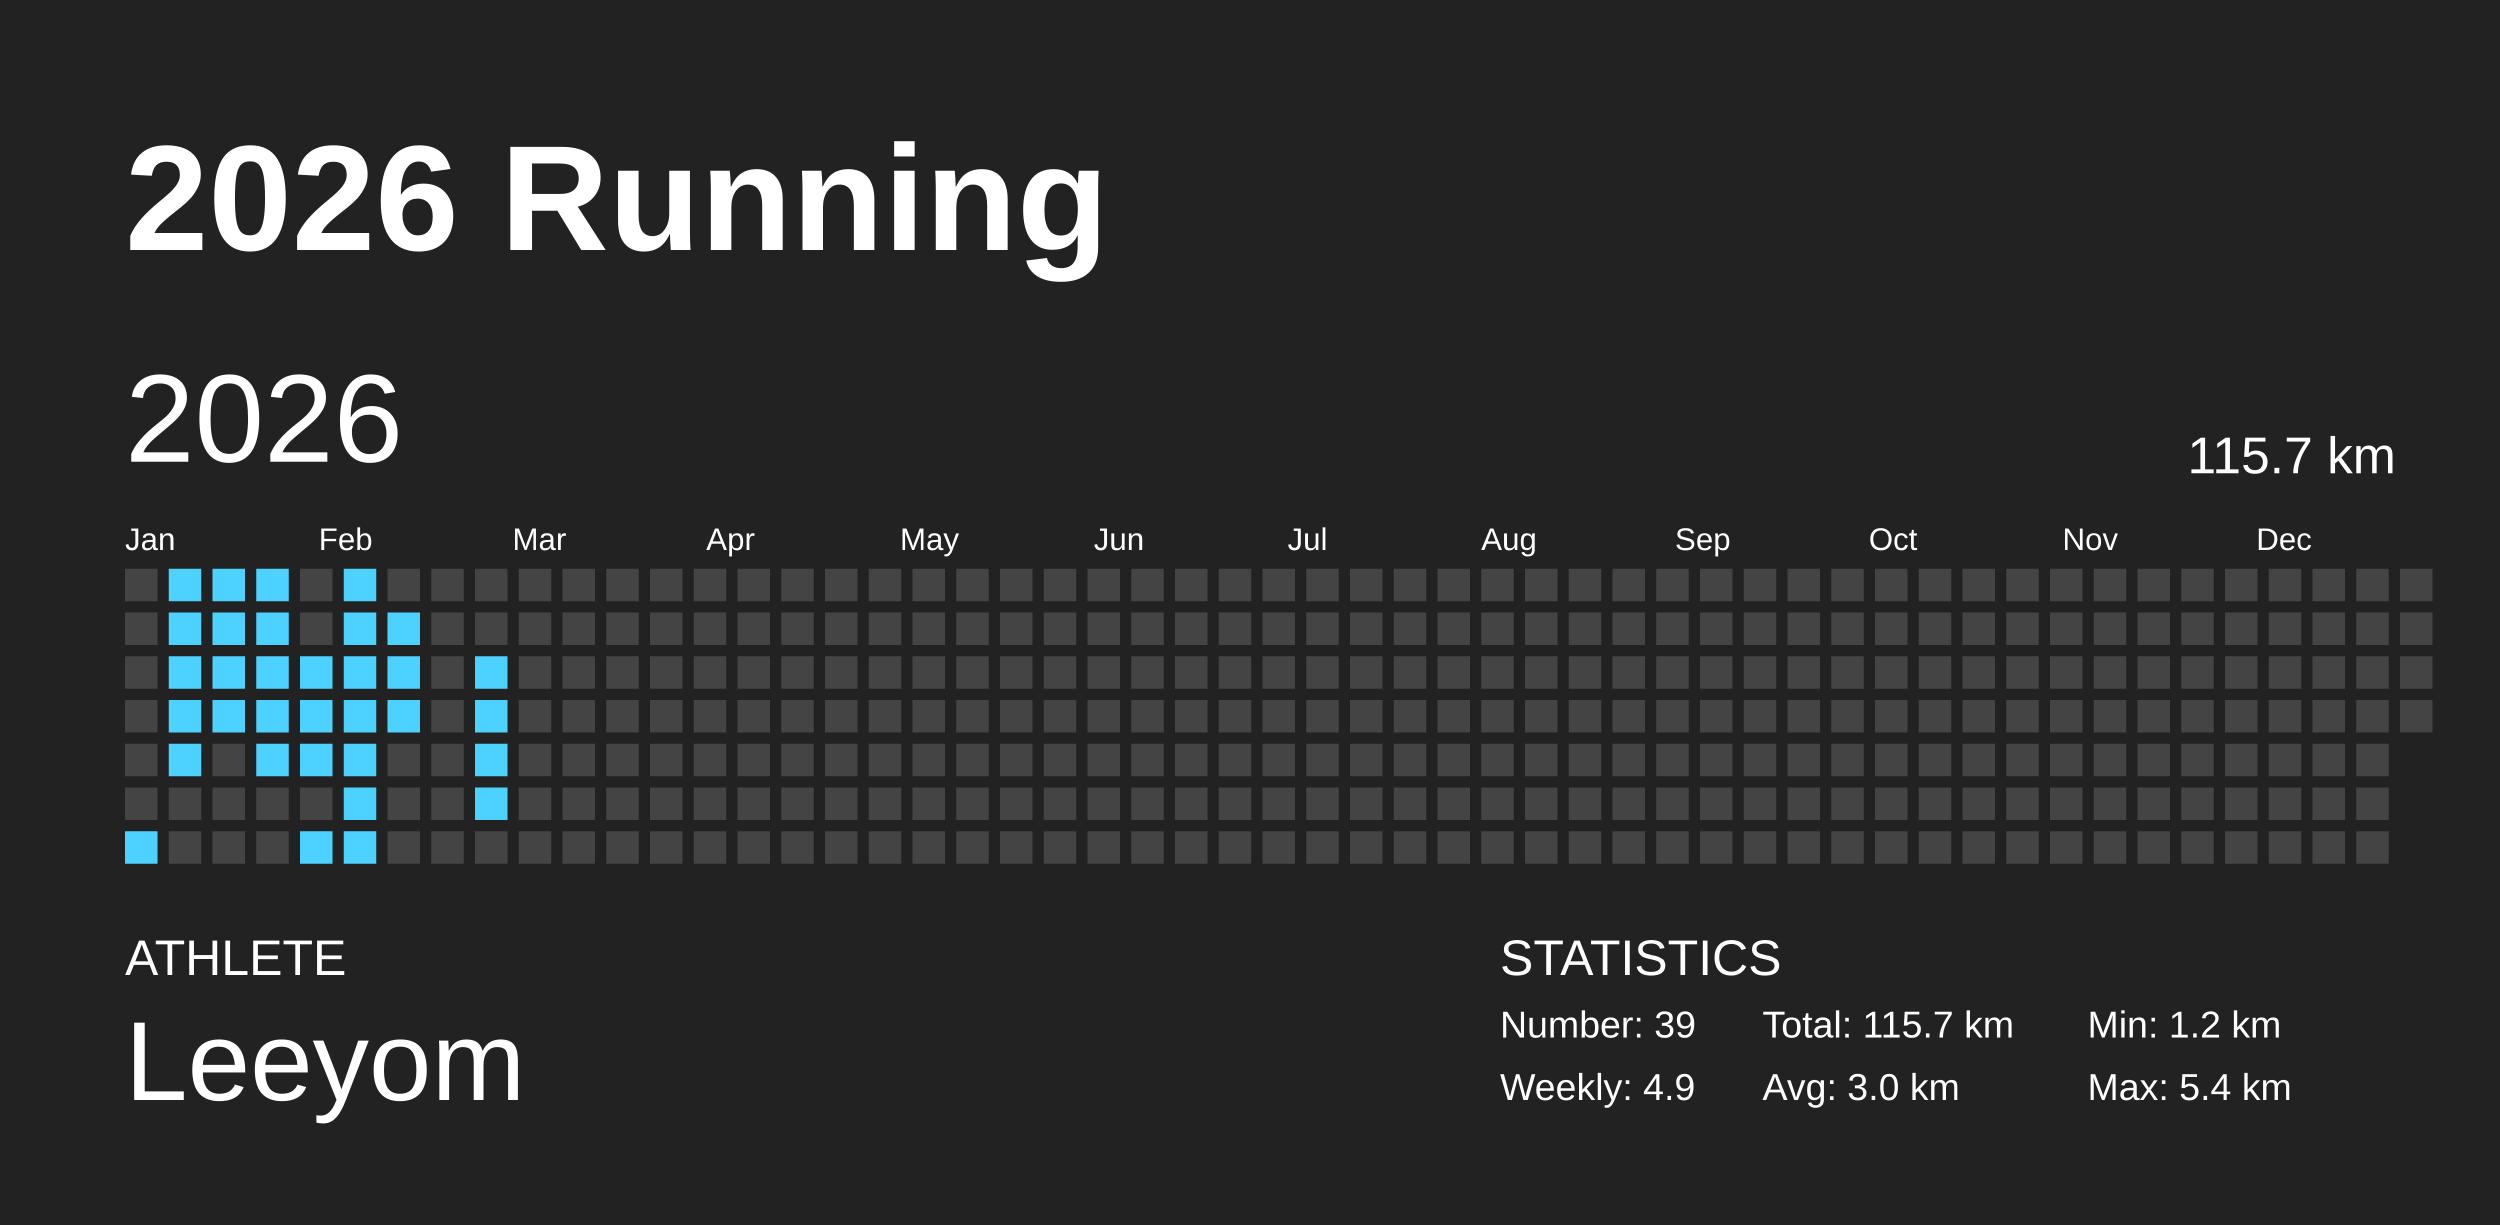
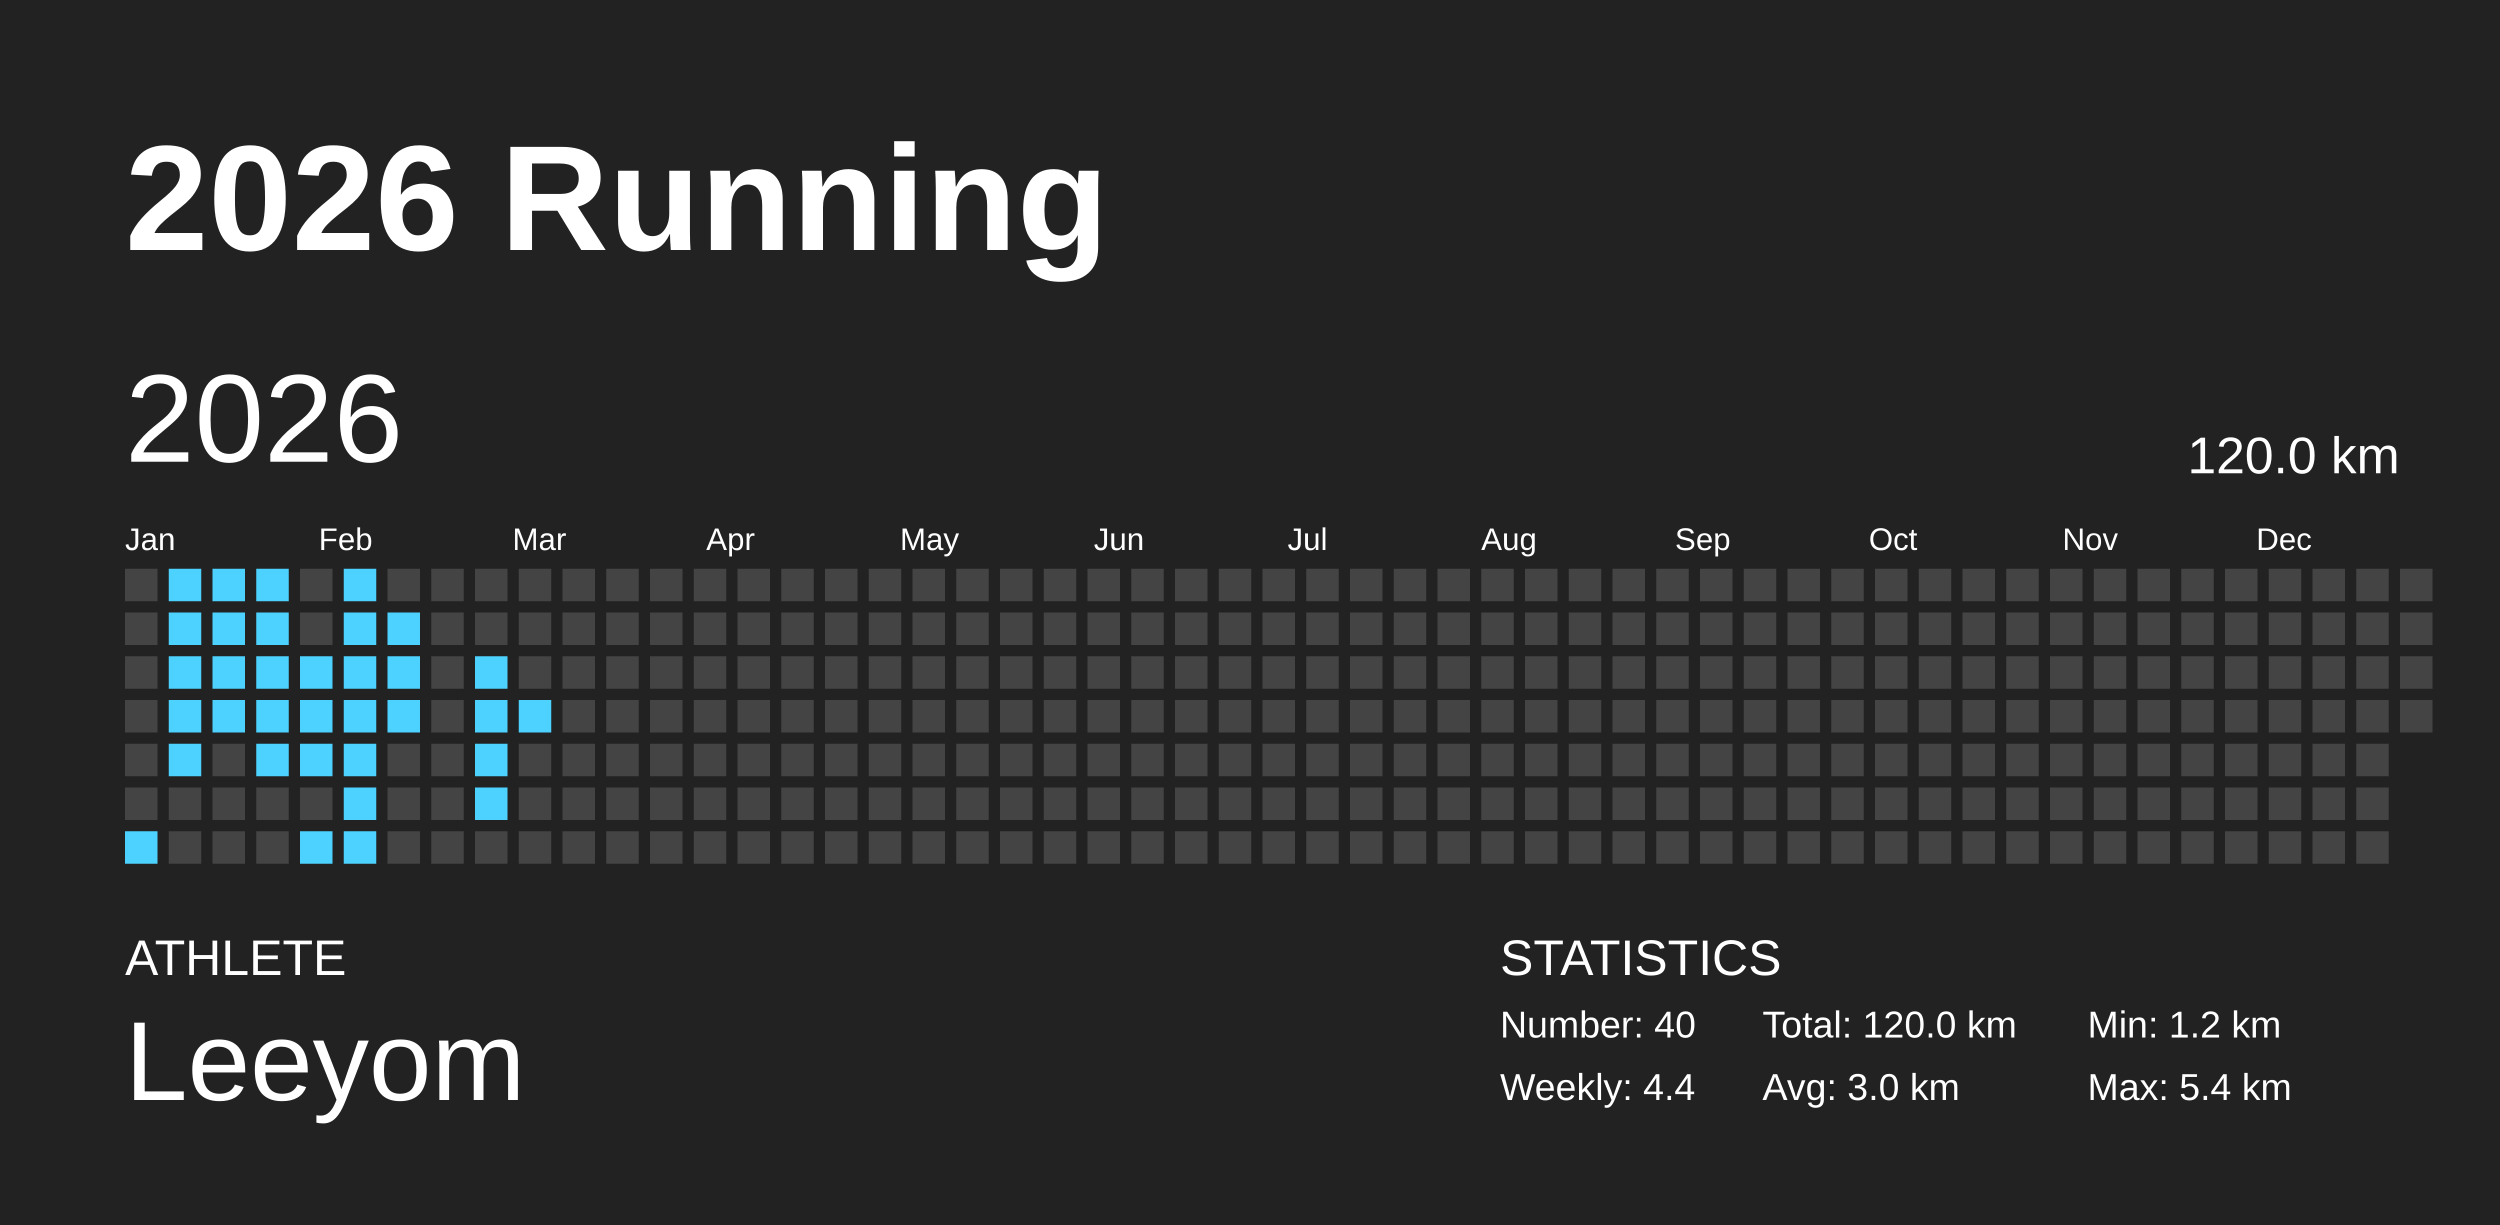
<svg xmlns="http://www.w3.org/2000/svg" baseProfile="full" height="98mm" version="1.1" viewBox="0,0,200,98" width="200mm">
  <defs />
  <rect fill="#222222" height="98" width="200" x="0" y="0" />
  <text fill="#FFFFFF" style="font-size:12px; font-family:Arial; font-weight:bold;" x="10" y="20">2026 Running</text>
  <text fill="#FFFFFF" style="font-size:4px; font-family:Arial" x="10" y="78">ATHLETE</text>
  <text fill="#FFFFFF" style="font-size:9px; font-family:Arial" x="10" y="88">Leeyom</text>
  <text fill="#FFFFFF" style="font-size:4px; font-family:Arial" x="120" y="78">STATISTICS</text>
-   <text fill="#FFFFFF" style="font-size:3px; font-family:Arial" x="120" y="83">Number: 39</text>
-   <text fill="#FFFFFF" style="font-size:3px; font-family:Arial" x="120" y="88">Weekly: 4.9</text>
-   <text fill="#FFFFFF" style="font-size:3px; font-family:Arial" x="141" y="83">Total: 115.7 km</text>
+   <text fill="#FFFFFF" style="font-size:3px; font-family:Arial" x="120" y="83">Number: 40</text>
+   <text fill="#FFFFFF" style="font-size:3px; font-family:Arial" x="120" y="88">Weekly: 4.4</text>
+   <text fill="#FFFFFF" style="font-size:3px; font-family:Arial" x="141" y="83">Total: 120.0 km</text>
  <text fill="#FFFFFF" style="font-size:3px; font-family:Arial" x="141" y="88">Avg: 3.0 km</text>
  <text fill="#FFFFFF" style="font-size:3px; font-family:Arial" x="167" y="83">Min: 1.2 km</text>
  <text fill="#FFFFFF" style="font-size:3px; font-family:Arial" x="167" y="88">Max: 5.4 km</text>
  <text dominant-baseline="hanging" fill="#FFFFFF" style="font-size:10.0px; font-family:Arial;" x="10" y="30">2026</text>
-   <text dominant-baseline="hanging" fill="#FFFFFF" style="font-size:4.125px; font-family:Arial;" x="175" y="35">115.7 km</text>
+   <text dominant-baseline="hanging" fill="#FFFFFF" style="font-size:4.125px; font-family:Arial;" x="175" y="35">120.0 km</text>
  <text fill="#FFFFFF" style="font-size:2.5px; font-family:Arial" x="10.0" y="44">Jan</text>
  <text fill="#FFFFFF" style="font-size:2.5px; font-family:Arial" x="25.5" y="44">Feb</text>
  <text fill="#FFFFFF" style="font-size:2.5px; font-family:Arial" x="41.0" y="44">Mar</text>
  <text fill="#FFFFFF" style="font-size:2.5px; font-family:Arial" x="56.5" y="44">Apr</text>
  <text fill="#FFFFFF" style="font-size:2.5px; font-family:Arial" x="72.0" y="44">May</text>
  <text fill="#FFFFFF" style="font-size:2.5px; font-family:Arial" x="87.5" y="44">Jun</text>
  <text fill="#FFFFFF" style="font-size:2.5px; font-family:Arial" x="103.0" y="44">Jul</text>
  <text fill="#FFFFFF" style="font-size:2.5px; font-family:Arial" x="118.5" y="44">Aug</text>
  <text fill="#FFFFFF" style="font-size:2.5px; font-family:Arial" x="134.0" y="44">Sep</text>
  <text fill="#FFFFFF" style="font-size:2.5px; font-family:Arial" x="149.5" y="44">Oct</text>
  <text fill="#FFFFFF" style="font-size:2.5px; font-family:Arial" x="165.0" y="44">Nov</text>
  <text fill="#FFFFFF" style="font-size:2.5px; font-family:Arial" x="180.5" y="44">Dec</text>
  <rect fill="#444444" height="2.6" width="2.6" x="10.0" y="45.5" />
  <rect fill="#444444" height="2.6" width="2.6" x="10.0" y="49.0" />
  <rect fill="#444444" height="2.6" width="2.6" x="10.0" y="52.5" />
  <rect fill="#444444" height="2.6" width="2.6" x="10.0" y="56.0" />
  <rect fill="#444444" height="2.6" width="2.6" x="10.0" y="59.5" />
  <rect fill="#444444" height="2.6" width="2.6" x="10.0" y="63.0" />
  <rect fill="#4dd2ff" height="2.6" width="2.6" x="10.0" y="66.5" />
  <rect fill="#4dd2ff" height="2.6" width="2.6" x="13.5" y="45.5" />
  <rect fill="#4dd2ff" height="2.6" width="2.6" x="13.5" y="49.0" />
  <rect fill="#4dd2ff" height="2.6" width="2.6" x="13.5" y="52.5" />
  <rect fill="#4dd2ff" height="2.6" width="2.6" x="13.5" y="56.0" />
  <rect fill="#4dd2ff" height="2.6" width="2.6" x="13.5" y="59.5" />
  <rect fill="#444444" height="2.6" width="2.6" x="13.5" y="63.0" />
  <rect fill="#444444" height="2.6" width="2.6" x="13.5" y="66.5" />
  <rect fill="#4dd2ff" height="2.6" width="2.6" x="17.0" y="45.5" />
  <rect fill="#4dd2ff" height="2.6" width="2.6" x="17.0" y="49.0" />
  <rect fill="#4dd2ff" height="2.6" width="2.6" x="17.0" y="52.5" />
  <rect fill="#4dd2ff" height="2.6" width="2.6" x="17.0" y="56.0" />
  <rect fill="#444444" height="2.6" width="2.6" x="17.0" y="59.5" />
  <rect fill="#444444" height="2.6" width="2.6" x="17.0" y="63.0" />
  <rect fill="#444444" height="2.6" width="2.6" x="17.0" y="66.5" />
  <rect fill="#4dd2ff" height="2.6" width="2.6" x="20.5" y="45.5" />
  <rect fill="#4dd2ff" height="2.6" width="2.6" x="20.5" y="49.0" />
  <rect fill="#4dd2ff" height="2.6" width="2.6" x="20.5" y="52.5" />
  <rect fill="#4dd2ff" height="2.6" width="2.6" x="20.5" y="56.0" />
  <rect fill="#4dd2ff" height="2.6" width="2.6" x="20.5" y="59.5" />
  <rect fill="#444444" height="2.6" width="2.6" x="20.5" y="63.0" />
  <rect fill="#444444" height="2.6" width="2.6" x="20.5" y="66.5" />
  <rect fill="#444444" height="2.6" width="2.6" x="24.0" y="45.5" />
  <rect fill="#444444" height="2.6" width="2.6" x="24.0" y="49.0" />
  <rect fill="#4dd2ff" height="2.6" width="2.6" x="24.0" y="52.5" />
  <rect fill="#4dd2ff" height="2.6" width="2.6" x="24.0" y="56.0" />
  <rect fill="#4dd2ff" height="2.6" width="2.6" x="24.0" y="59.5" />
  <rect fill="#444444" height="2.6" width="2.6" x="24.0" y="63.0" />
  <rect fill="#4dd2ff" height="2.6" width="2.6" x="24.0" y="66.5" />
  <rect fill="#4dd2ff" height="2.6" width="2.6" x="27.5" y="45.5" />
  <rect fill="#4dd2ff" height="2.6" width="2.6" x="27.5" y="49.0" />
  <rect fill="#4dd2ff" height="2.6" width="2.6" x="27.5" y="52.5" />
  <rect fill="#4dd2ff" height="2.6" width="2.6" x="27.5" y="56.0" />
  <rect fill="#4dd2ff" height="2.6" width="2.6" x="27.5" y="59.5" />
  <rect fill="#4dd2ff" height="2.6" width="2.6" x="27.5" y="63.0" />
  <rect fill="#4dd2ff" height="2.6" width="2.6" x="27.5" y="66.5" />
  <rect fill="#444444" height="2.6" width="2.6" x="31.0" y="45.5" />
  <rect fill="#4dd2ff" height="2.6" width="2.6" x="31.0" y="49.0" />
  <rect fill="#4dd2ff" height="2.6" width="2.6" x="31.0" y="52.5" />
  <rect fill="#4dd2ff" height="2.6" width="2.6" x="31.0" y="56.0" />
  <rect fill="#444444" height="2.6" width="2.6" x="31.0" y="59.5" />
  <rect fill="#444444" height="2.6" width="2.6" x="31.0" y="63.0" />
  <rect fill="#444444" height="2.6" width="2.6" x="31.0" y="66.5" />
  <rect fill="#444444" height="2.6" width="2.6" x="34.5" y="45.5" />
  <rect fill="#444444" height="2.6" width="2.6" x="34.5" y="49.0" />
  <rect fill="#444444" height="2.6" width="2.6" x="34.5" y="52.5" />
  <rect fill="#444444" height="2.6" width="2.6" x="34.5" y="56.0" />
  <rect fill="#444444" height="2.6" width="2.6" x="34.5" y="59.5" />
  <rect fill="#444444" height="2.6" width="2.6" x="34.5" y="63.0" />
  <rect fill="#444444" height="2.6" width="2.6" x="34.5" y="66.5" />
  <rect fill="#444444" height="2.6" width="2.6" x="38.0" y="45.5" />
  <rect fill="#444444" height="2.6" width="2.6" x="38.0" y="49.0" />
  <rect fill="#4dd2ff" height="2.6" width="2.6" x="38.0" y="52.5" />
  <rect fill="#4dd2ff" height="2.6" width="2.6" x="38.0" y="56.0" />
  <rect fill="#4dd2ff" height="2.6" width="2.6" x="38.0" y="59.5" />
  <rect fill="#4dd2ff" height="2.6" width="2.6" x="38.0" y="63.0" />
  <rect fill="#444444" height="2.6" width="2.6" x="38.0" y="66.5" />
  <rect fill="#444444" height="2.6" width="2.6" x="41.5" y="45.5" />
  <rect fill="#444444" height="2.6" width="2.6" x="41.5" y="49.0" />
  <rect fill="#444444" height="2.6" width="2.6" x="41.5" y="52.5" />
-   <rect fill="#444444" height="2.6" width="2.6" x="41.5" y="56.0" />
+   <rect fill="#4dd2ff" height="2.6" width="2.6" x="41.5" y="56.0" />
  <rect fill="#444444" height="2.6" width="2.6" x="41.5" y="59.5" />
  <rect fill="#444444" height="2.6" width="2.6" x="41.5" y="63.0" />
  <rect fill="#444444" height="2.6" width="2.6" x="41.5" y="66.5" />
  <rect fill="#444444" height="2.6" width="2.6" x="45.0" y="45.5" />
  <rect fill="#444444" height="2.6" width="2.6" x="45.0" y="49.0" />
  <rect fill="#444444" height="2.6" width="2.6" x="45.0" y="52.5" />
  <rect fill="#444444" height="2.6" width="2.6" x="45.0" y="56.0" />
  <rect fill="#444444" height="2.6" width="2.6" x="45.0" y="59.5" />
  <rect fill="#444444" height="2.6" width="2.6" x="45.0" y="63.0" />
  <rect fill="#444444" height="2.6" width="2.6" x="45.0" y="66.5" />
  <rect fill="#444444" height="2.6" width="2.6" x="48.5" y="45.5" />
  <rect fill="#444444" height="2.6" width="2.6" x="48.5" y="49.0" />
  <rect fill="#444444" height="2.6" width="2.6" x="48.5" y="52.5" />
  <rect fill="#444444" height="2.6" width="2.6" x="48.5" y="56.0" />
  <rect fill="#444444" height="2.6" width="2.6" x="48.5" y="59.5" />
  <rect fill="#444444" height="2.6" width="2.6" x="48.5" y="63.0" />
  <rect fill="#444444" height="2.6" width="2.6" x="48.5" y="66.5" />
  <rect fill="#444444" height="2.6" width="2.6" x="52.0" y="45.5" />
  <rect fill="#444444" height="2.6" width="2.6" x="52.0" y="49.0" />
  <rect fill="#444444" height="2.6" width="2.6" x="52.0" y="52.5" />
  <rect fill="#444444" height="2.6" width="2.6" x="52.0" y="56.0" />
  <rect fill="#444444" height="2.6" width="2.6" x="52.0" y="59.5" />
  <rect fill="#444444" height="2.6" width="2.6" x="52.0" y="63.0" />
  <rect fill="#444444" height="2.6" width="2.6" x="52.0" y="66.5" />
  <rect fill="#444444" height="2.6" width="2.6" x="55.5" y="45.5" />
  <rect fill="#444444" height="2.6" width="2.6" x="55.5" y="49.0" />
  <rect fill="#444444" height="2.6" width="2.6" x="55.5" y="52.5" />
  <rect fill="#444444" height="2.6" width="2.6" x="55.5" y="56.0" />
  <rect fill="#444444" height="2.6" width="2.6" x="55.5" y="59.5" />
  <rect fill="#444444" height="2.6" width="2.6" x="55.5" y="63.0" />
  <rect fill="#444444" height="2.6" width="2.6" x="55.5" y="66.5" />
  <rect fill="#444444" height="2.6" width="2.6" x="59.0" y="45.5" />
  <rect fill="#444444" height="2.6" width="2.6" x="59.0" y="49.0" />
  <rect fill="#444444" height="2.6" width="2.6" x="59.0" y="52.5" />
  <rect fill="#444444" height="2.6" width="2.6" x="59.0" y="56.0" />
  <rect fill="#444444" height="2.6" width="2.6" x="59.0" y="59.5" />
  <rect fill="#444444" height="2.6" width="2.6" x="59.0" y="63.0" />
  <rect fill="#444444" height="2.6" width="2.6" x="59.0" y="66.5" />
  <rect fill="#444444" height="2.6" width="2.6" x="62.5" y="45.5" />
  <rect fill="#444444" height="2.6" width="2.6" x="62.5" y="49.0" />
  <rect fill="#444444" height="2.6" width="2.6" x="62.5" y="52.5" />
  <rect fill="#444444" height="2.6" width="2.6" x="62.5" y="56.0" />
  <rect fill="#444444" height="2.6" width="2.6" x="62.5" y="59.5" />
  <rect fill="#444444" height="2.6" width="2.6" x="62.5" y="63.0" />
  <rect fill="#444444" height="2.6" width="2.6" x="62.5" y="66.5" />
  <rect fill="#444444" height="2.6" width="2.6" x="66.0" y="45.5" />
  <rect fill="#444444" height="2.6" width="2.6" x="66.0" y="49.0" />
  <rect fill="#444444" height="2.6" width="2.6" x="66.0" y="52.5" />
  <rect fill="#444444" height="2.6" width="2.6" x="66.0" y="56.0" />
  <rect fill="#444444" height="2.6" width="2.6" x="66.0" y="59.5" />
  <rect fill="#444444" height="2.6" width="2.6" x="66.0" y="63.0" />
  <rect fill="#444444" height="2.6" width="2.6" x="66.0" y="66.5" />
  <rect fill="#444444" height="2.6" width="2.6" x="69.5" y="45.5" />
  <rect fill="#444444" height="2.6" width="2.6" x="69.5" y="49.0" />
  <rect fill="#444444" height="2.6" width="2.6" x="69.5" y="52.5" />
  <rect fill="#444444" height="2.6" width="2.6" x="69.5" y="56.0" />
  <rect fill="#444444" height="2.6" width="2.6" x="69.5" y="59.5" />
  <rect fill="#444444" height="2.6" width="2.6" x="69.5" y="63.0" />
  <rect fill="#444444" height="2.6" width="2.6" x="69.5" y="66.5" />
  <rect fill="#444444" height="2.6" width="2.6" x="73.0" y="45.5" />
  <rect fill="#444444" height="2.6" width="2.6" x="73.0" y="49.0" />
  <rect fill="#444444" height="2.6" width="2.6" x="73.0" y="52.5" />
  <rect fill="#444444" height="2.6" width="2.6" x="73.0" y="56.0" />
  <rect fill="#444444" height="2.6" width="2.6" x="73.0" y="59.5" />
  <rect fill="#444444" height="2.6" width="2.6" x="73.0" y="63.0" />
  <rect fill="#444444" height="2.6" width="2.6" x="73.0" y="66.5" />
  <rect fill="#444444" height="2.6" width="2.6" x="76.5" y="45.5" />
  <rect fill="#444444" height="2.6" width="2.6" x="76.5" y="49.0" />
  <rect fill="#444444" height="2.6" width="2.6" x="76.5" y="52.5" />
  <rect fill="#444444" height="2.6" width="2.6" x="76.5" y="56.0" />
  <rect fill="#444444" height="2.6" width="2.6" x="76.5" y="59.5" />
  <rect fill="#444444" height="2.6" width="2.6" x="76.5" y="63.0" />
  <rect fill="#444444" height="2.6" width="2.6" x="76.5" y="66.5" />
  <rect fill="#444444" height="2.6" width="2.6" x="80.0" y="45.5" />
  <rect fill="#444444" height="2.6" width="2.6" x="80.0" y="49.0" />
  <rect fill="#444444" height="2.6" width="2.6" x="80.0" y="52.5" />
  <rect fill="#444444" height="2.6" width="2.6" x="80.0" y="56.0" />
  <rect fill="#444444" height="2.6" width="2.6" x="80.0" y="59.5" />
  <rect fill="#444444" height="2.6" width="2.6" x="80.0" y="63.0" />
  <rect fill="#444444" height="2.6" width="2.6" x="80.0" y="66.5" />
  <rect fill="#444444" height="2.6" width="2.6" x="83.5" y="45.5" />
  <rect fill="#444444" height="2.6" width="2.6" x="83.5" y="49.0" />
  <rect fill="#444444" height="2.6" width="2.6" x="83.5" y="52.5" />
  <rect fill="#444444" height="2.6" width="2.6" x="83.5" y="56.0" />
  <rect fill="#444444" height="2.6" width="2.6" x="83.5" y="59.5" />
  <rect fill="#444444" height="2.6" width="2.6" x="83.5" y="63.0" />
  <rect fill="#444444" height="2.6" width="2.6" x="83.5" y="66.5" />
  <rect fill="#444444" height="2.6" width="2.6" x="87.0" y="45.5" />
  <rect fill="#444444" height="2.6" width="2.6" x="87.0" y="49.0" />
  <rect fill="#444444" height="2.6" width="2.6" x="87.0" y="52.5" />
  <rect fill="#444444" height="2.6" width="2.6" x="87.0" y="56.0" />
  <rect fill="#444444" height="2.6" width="2.6" x="87.0" y="59.5" />
  <rect fill="#444444" height="2.6" width="2.6" x="87.0" y="63.0" />
  <rect fill="#444444" height="2.6" width="2.6" x="87.0" y="66.5" />
  <rect fill="#444444" height="2.6" width="2.6" x="90.5" y="45.5" />
  <rect fill="#444444" height="2.6" width="2.6" x="90.5" y="49.0" />
  <rect fill="#444444" height="2.6" width="2.6" x="90.5" y="52.5" />
  <rect fill="#444444" height="2.6" width="2.6" x="90.5" y="56.0" />
  <rect fill="#444444" height="2.6" width="2.6" x="90.5" y="59.5" />
  <rect fill="#444444" height="2.6" width="2.6" x="90.5" y="63.0" />
  <rect fill="#444444" height="2.6" width="2.6" x="90.5" y="66.5" />
  <rect fill="#444444" height="2.6" width="2.6" x="94.0" y="45.5" />
  <rect fill="#444444" height="2.6" width="2.6" x="94.0" y="49.0" />
  <rect fill="#444444" height="2.6" width="2.6" x="94.0" y="52.5" />
  <rect fill="#444444" height="2.6" width="2.6" x="94.0" y="56.0" />
  <rect fill="#444444" height="2.6" width="2.6" x="94.0" y="59.5" />
  <rect fill="#444444" height="2.6" width="2.6" x="94.0" y="63.0" />
  <rect fill="#444444" height="2.6" width="2.6" x="94.0" y="66.5" />
  <rect fill="#444444" height="2.6" width="2.6" x="97.5" y="45.5" />
  <rect fill="#444444" height="2.6" width="2.6" x="97.5" y="49.0" />
  <rect fill="#444444" height="2.6" width="2.6" x="97.5" y="52.5" />
  <rect fill="#444444" height="2.6" width="2.6" x="97.5" y="56.0" />
  <rect fill="#444444" height="2.6" width="2.6" x="97.5" y="59.5" />
  <rect fill="#444444" height="2.6" width="2.6" x="97.5" y="63.0" />
  <rect fill="#444444" height="2.6" width="2.6" x="97.5" y="66.5" />
  <rect fill="#444444" height="2.6" width="2.6" x="101.0" y="45.5" />
  <rect fill="#444444" height="2.6" width="2.6" x="101.0" y="49.0" />
  <rect fill="#444444" height="2.6" width="2.6" x="101.0" y="52.5" />
  <rect fill="#444444" height="2.6" width="2.6" x="101.0" y="56.0" />
  <rect fill="#444444" height="2.6" width="2.6" x="101.0" y="59.5" />
  <rect fill="#444444" height="2.6" width="2.6" x="101.0" y="63.0" />
  <rect fill="#444444" height="2.6" width="2.6" x="101.0" y="66.5" />
  <rect fill="#444444" height="2.6" width="2.6" x="104.5" y="45.5" />
  <rect fill="#444444" height="2.6" width="2.6" x="104.5" y="49.0" />
  <rect fill="#444444" height="2.6" width="2.6" x="104.5" y="52.5" />
  <rect fill="#444444" height="2.6" width="2.6" x="104.5" y="56.0" />
  <rect fill="#444444" height="2.6" width="2.6" x="104.5" y="59.5" />
  <rect fill="#444444" height="2.6" width="2.6" x="104.5" y="63.0" />
  <rect fill="#444444" height="2.6" width="2.6" x="104.5" y="66.5" />
  <rect fill="#444444" height="2.6" width="2.6" x="108.0" y="45.5" />
  <rect fill="#444444" height="2.6" width="2.6" x="108.0" y="49.0" />
  <rect fill="#444444" height="2.6" width="2.6" x="108.0" y="52.5" />
  <rect fill="#444444" height="2.6" width="2.6" x="108.0" y="56.0" />
  <rect fill="#444444" height="2.6" width="2.6" x="108.0" y="59.5" />
  <rect fill="#444444" height="2.6" width="2.6" x="108.0" y="63.0" />
  <rect fill="#444444" height="2.6" width="2.6" x="108.0" y="66.5" />
  <rect fill="#444444" height="2.6" width="2.6" x="111.5" y="45.5" />
  <rect fill="#444444" height="2.6" width="2.6" x="111.5" y="49.0" />
  <rect fill="#444444" height="2.6" width="2.6" x="111.5" y="52.5" />
  <rect fill="#444444" height="2.6" width="2.6" x="111.5" y="56.0" />
  <rect fill="#444444" height="2.6" width="2.6" x="111.5" y="59.5" />
  <rect fill="#444444" height="2.6" width="2.6" x="111.5" y="63.0" />
  <rect fill="#444444" height="2.6" width="2.6" x="111.5" y="66.5" />
  <rect fill="#444444" height="2.6" width="2.6" x="115.0" y="45.5" />
  <rect fill="#444444" height="2.6" width="2.6" x="115.0" y="49.0" />
  <rect fill="#444444" height="2.6" width="2.6" x="115.0" y="52.5" />
  <rect fill="#444444" height="2.6" width="2.6" x="115.0" y="56.0" />
  <rect fill="#444444" height="2.6" width="2.6" x="115.0" y="59.5" />
  <rect fill="#444444" height="2.6" width="2.6" x="115.0" y="63.0" />
  <rect fill="#444444" height="2.6" width="2.6" x="115.0" y="66.5" />
  <rect fill="#444444" height="2.6" width="2.6" x="118.5" y="45.5" />
  <rect fill="#444444" height="2.6" width="2.6" x="118.5" y="49.0" />
  <rect fill="#444444" height="2.6" width="2.6" x="118.5" y="52.5" />
  <rect fill="#444444" height="2.6" width="2.6" x="118.5" y="56.0" />
  <rect fill="#444444" height="2.6" width="2.6" x="118.5" y="59.5" />
  <rect fill="#444444" height="2.6" width="2.6" x="118.5" y="63.0" />
  <rect fill="#444444" height="2.6" width="2.6" x="118.5" y="66.5" />
  <rect fill="#444444" height="2.6" width="2.6" x="122.0" y="45.5" />
  <rect fill="#444444" height="2.6" width="2.6" x="122.0" y="49.0" />
  <rect fill="#444444" height="2.6" width="2.6" x="122.0" y="52.5" />
  <rect fill="#444444" height="2.6" width="2.6" x="122.0" y="56.0" />
  <rect fill="#444444" height="2.6" width="2.6" x="122.0" y="59.5" />
  <rect fill="#444444" height="2.6" width="2.6" x="122.0" y="63.0" />
  <rect fill="#444444" height="2.6" width="2.6" x="122.0" y="66.5" />
  <rect fill="#444444" height="2.6" width="2.6" x="125.5" y="45.5" />
  <rect fill="#444444" height="2.6" width="2.6" x="125.5" y="49.0" />
  <rect fill="#444444" height="2.6" width="2.6" x="125.5" y="52.5" />
  <rect fill="#444444" height="2.6" width="2.6" x="125.5" y="56.0" />
  <rect fill="#444444" height="2.6" width="2.6" x="125.5" y="59.5" />
  <rect fill="#444444" height="2.6" width="2.6" x="125.5" y="63.0" />
  <rect fill="#444444" height="2.6" width="2.6" x="125.5" y="66.5" />
  <rect fill="#444444" height="2.6" width="2.6" x="129.0" y="45.5" />
  <rect fill="#444444" height="2.6" width="2.6" x="129.0" y="49.0" />
  <rect fill="#444444" height="2.6" width="2.6" x="129.0" y="52.5" />
  <rect fill="#444444" height="2.6" width="2.6" x="129.0" y="56.0" />
  <rect fill="#444444" height="2.6" width="2.6" x="129.0" y="59.5" />
  <rect fill="#444444" height="2.6" width="2.6" x="129.0" y="63.0" />
  <rect fill="#444444" height="2.6" width="2.6" x="129.0" y="66.5" />
  <rect fill="#444444" height="2.6" width="2.6" x="132.5" y="45.5" />
  <rect fill="#444444" height="2.6" width="2.6" x="132.5" y="49.0" />
  <rect fill="#444444" height="2.6" width="2.6" x="132.5" y="52.5" />
  <rect fill="#444444" height="2.6" width="2.6" x="132.5" y="56.0" />
  <rect fill="#444444" height="2.6" width="2.6" x="132.5" y="59.5" />
  <rect fill="#444444" height="2.6" width="2.6" x="132.5" y="63.0" />
  <rect fill="#444444" height="2.6" width="2.6" x="132.5" y="66.5" />
  <rect fill="#444444" height="2.6" width="2.6" x="136.0" y="45.5" />
  <rect fill="#444444" height="2.6" width="2.6" x="136.0" y="49.0" />
  <rect fill="#444444" height="2.6" width="2.6" x="136.0" y="52.5" />
  <rect fill="#444444" height="2.6" width="2.6" x="136.0" y="56.0" />
  <rect fill="#444444" height="2.6" width="2.6" x="136.0" y="59.5" />
  <rect fill="#444444" height="2.6" width="2.6" x="136.0" y="63.0" />
  <rect fill="#444444" height="2.6" width="2.6" x="136.0" y="66.5" />
  <rect fill="#444444" height="2.6" width="2.6" x="139.5" y="45.5" />
  <rect fill="#444444" height="2.6" width="2.6" x="139.5" y="49.0" />
  <rect fill="#444444" height="2.6" width="2.6" x="139.5" y="52.5" />
  <rect fill="#444444" height="2.6" width="2.6" x="139.5" y="56.0" />
  <rect fill="#444444" height="2.6" width="2.6" x="139.5" y="59.5" />
  <rect fill="#444444" height="2.6" width="2.6" x="139.5" y="63.0" />
  <rect fill="#444444" height="2.6" width="2.6" x="139.5" y="66.5" />
  <rect fill="#444444" height="2.6" width="2.6" x="143.0" y="45.5" />
  <rect fill="#444444" height="2.6" width="2.6" x="143.0" y="49.0" />
  <rect fill="#444444" height="2.6" width="2.6" x="143.0" y="52.5" />
  <rect fill="#444444" height="2.6" width="2.6" x="143.0" y="56.0" />
  <rect fill="#444444" height="2.6" width="2.6" x="143.0" y="59.5" />
  <rect fill="#444444" height="2.6" width="2.6" x="143.0" y="63.0" />
  <rect fill="#444444" height="2.6" width="2.6" x="143.0" y="66.5" />
  <rect fill="#444444" height="2.6" width="2.6" x="146.5" y="45.5" />
  <rect fill="#444444" height="2.6" width="2.6" x="146.5" y="49.0" />
  <rect fill="#444444" height="2.6" width="2.6" x="146.5" y="52.5" />
  <rect fill="#444444" height="2.6" width="2.6" x="146.5" y="56.0" />
  <rect fill="#444444" height="2.6" width="2.6" x="146.5" y="59.5" />
  <rect fill="#444444" height="2.6" width="2.6" x="146.5" y="63.0" />
  <rect fill="#444444" height="2.6" width="2.6" x="146.5" y="66.5" />
  <rect fill="#444444" height="2.6" width="2.6" x="150.0" y="45.5" />
  <rect fill="#444444" height="2.6" width="2.6" x="150.0" y="49.0" />
  <rect fill="#444444" height="2.6" width="2.6" x="150.0" y="52.5" />
  <rect fill="#444444" height="2.6" width="2.6" x="150.0" y="56.0" />
  <rect fill="#444444" height="2.6" width="2.6" x="150.0" y="59.5" />
  <rect fill="#444444" height="2.6" width="2.6" x="150.0" y="63.0" />
  <rect fill="#444444" height="2.6" width="2.6" x="150.0" y="66.5" />
  <rect fill="#444444" height="2.6" width="2.6" x="153.5" y="45.5" />
  <rect fill="#444444" height="2.6" width="2.6" x="153.5" y="49.0" />
  <rect fill="#444444" height="2.6" width="2.6" x="153.5" y="52.5" />
  <rect fill="#444444" height="2.6" width="2.6" x="153.5" y="56.0" />
  <rect fill="#444444" height="2.6" width="2.6" x="153.5" y="59.5" />
  <rect fill="#444444" height="2.6" width="2.6" x="153.5" y="63.0" />
  <rect fill="#444444" height="2.6" width="2.6" x="153.5" y="66.5" />
  <rect fill="#444444" height="2.6" width="2.6" x="157.0" y="45.5" />
  <rect fill="#444444" height="2.6" width="2.6" x="157.0" y="49.0" />
  <rect fill="#444444" height="2.6" width="2.6" x="157.0" y="52.5" />
  <rect fill="#444444" height="2.6" width="2.6" x="157.0" y="56.0" />
  <rect fill="#444444" height="2.6" width="2.6" x="157.0" y="59.5" />
  <rect fill="#444444" height="2.6" width="2.6" x="157.0" y="63.0" />
  <rect fill="#444444" height="2.6" width="2.6" x="157.0" y="66.5" />
  <rect fill="#444444" height="2.6" width="2.6" x="160.5" y="45.5" />
  <rect fill="#444444" height="2.6" width="2.6" x="160.5" y="49.0" />
  <rect fill="#444444" height="2.6" width="2.6" x="160.5" y="52.5" />
  <rect fill="#444444" height="2.6" width="2.6" x="160.5" y="56.0" />
  <rect fill="#444444" height="2.6" width="2.6" x="160.5" y="59.5" />
  <rect fill="#444444" height="2.6" width="2.6" x="160.5" y="63.0" />
  <rect fill="#444444" height="2.6" width="2.6" x="160.5" y="66.5" />
  <rect fill="#444444" height="2.6" width="2.6" x="164.0" y="45.5" />
  <rect fill="#444444" height="2.6" width="2.6" x="164.0" y="49.0" />
  <rect fill="#444444" height="2.6" width="2.6" x="164.0" y="52.5" />
  <rect fill="#444444" height="2.6" width="2.6" x="164.0" y="56.0" />
  <rect fill="#444444" height="2.6" width="2.6" x="164.0" y="59.5" />
  <rect fill="#444444" height="2.6" width="2.6" x="164.0" y="63.0" />
  <rect fill="#444444" height="2.6" width="2.6" x="164.0" y="66.5" />
  <rect fill="#444444" height="2.6" width="2.6" x="167.5" y="45.5" />
  <rect fill="#444444" height="2.6" width="2.6" x="167.5" y="49.0" />
  <rect fill="#444444" height="2.6" width="2.6" x="167.5" y="52.5" />
  <rect fill="#444444" height="2.6" width="2.6" x="167.5" y="56.0" />
  <rect fill="#444444" height="2.6" width="2.6" x="167.5" y="59.5" />
  <rect fill="#444444" height="2.6" width="2.6" x="167.5" y="63.0" />
  <rect fill="#444444" height="2.6" width="2.6" x="167.5" y="66.5" />
  <rect fill="#444444" height="2.6" width="2.6" x="171.0" y="45.5" />
  <rect fill="#444444" height="2.6" width="2.6" x="171.0" y="49.0" />
  <rect fill="#444444" height="2.6" width="2.6" x="171.0" y="52.5" />
  <rect fill="#444444" height="2.6" width="2.6" x="171.0" y="56.0" />
  <rect fill="#444444" height="2.6" width="2.6" x="171.0" y="59.5" />
  <rect fill="#444444" height="2.6" width="2.6" x="171.0" y="63.0" />
  <rect fill="#444444" height="2.6" width="2.6" x="171.0" y="66.5" />
  <rect fill="#444444" height="2.6" width="2.6" x="174.5" y="45.5" />
  <rect fill="#444444" height="2.6" width="2.6" x="174.5" y="49.0" />
  <rect fill="#444444" height="2.6" width="2.6" x="174.5" y="52.5" />
  <rect fill="#444444" height="2.6" width="2.6" x="174.5" y="56.0" />
  <rect fill="#444444" height="2.6" width="2.6" x="174.5" y="59.5" />
  <rect fill="#444444" height="2.6" width="2.6" x="174.5" y="63.0" />
  <rect fill="#444444" height="2.6" width="2.6" x="174.5" y="66.5" />
  <rect fill="#444444" height="2.6" width="2.6" x="178.0" y="45.5" />
  <rect fill="#444444" height="2.6" width="2.6" x="178.0" y="49.0" />
  <rect fill="#444444" height="2.6" width="2.6" x="178.0" y="52.5" />
  <rect fill="#444444" height="2.6" width="2.6" x="178.0" y="56.0" />
  <rect fill="#444444" height="2.6" width="2.6" x="178.0" y="59.5" />
  <rect fill="#444444" height="2.6" width="2.6" x="178.0" y="63.0" />
  <rect fill="#444444" height="2.6" width="2.6" x="178.0" y="66.5" />
  <rect fill="#444444" height="2.6" width="2.6" x="181.5" y="45.5" />
  <rect fill="#444444" height="2.6" width="2.6" x="181.5" y="49.0" />
  <rect fill="#444444" height="2.6" width="2.6" x="181.5" y="52.5" />
  <rect fill="#444444" height="2.6" width="2.6" x="181.5" y="56.0" />
  <rect fill="#444444" height="2.6" width="2.6" x="181.5" y="59.5" />
  <rect fill="#444444" height="2.6" width="2.6" x="181.5" y="63.0" />
  <rect fill="#444444" height="2.6" width="2.6" x="181.5" y="66.5" />
  <rect fill="#444444" height="2.6" width="2.6" x="185.0" y="45.5" />
  <rect fill="#444444" height="2.6" width="2.6" x="185.0" y="49.0" />
  <rect fill="#444444" height="2.6" width="2.6" x="185.0" y="52.5" />
  <rect fill="#444444" height="2.6" width="2.6" x="185.0" y="56.0" />
  <rect fill="#444444" height="2.6" width="2.6" x="185.0" y="59.5" />
  <rect fill="#444444" height="2.6" width="2.6" x="185.0" y="63.0" />
  <rect fill="#444444" height="2.6" width="2.6" x="185.0" y="66.5" />
  <rect fill="#444444" height="2.6" width="2.6" x="188.5" y="45.5" />
  <rect fill="#444444" height="2.6" width="2.6" x="188.5" y="49.0" />
  <rect fill="#444444" height="2.6" width="2.6" x="188.5" y="52.5" />
  <rect fill="#444444" height="2.6" width="2.6" x="188.5" y="56.0" />
  <rect fill="#444444" height="2.6" width="2.6" x="188.5" y="59.5" />
  <rect fill="#444444" height="2.6" width="2.6" x="188.5" y="63.0" />
  <rect fill="#444444" height="2.6" width="2.6" x="188.5" y="66.5" />
  <rect fill="#444444" height="2.6" width="2.6" x="192.0" y="45.5" />
  <rect fill="#444444" height="2.6" width="2.6" x="192.0" y="49.0" />
  <rect fill="#444444" height="2.6" width="2.6" x="192.0" y="52.5" />
  <rect fill="#444444" height="2.6" width="2.6" x="192.0" y="56.0" />
</svg>
